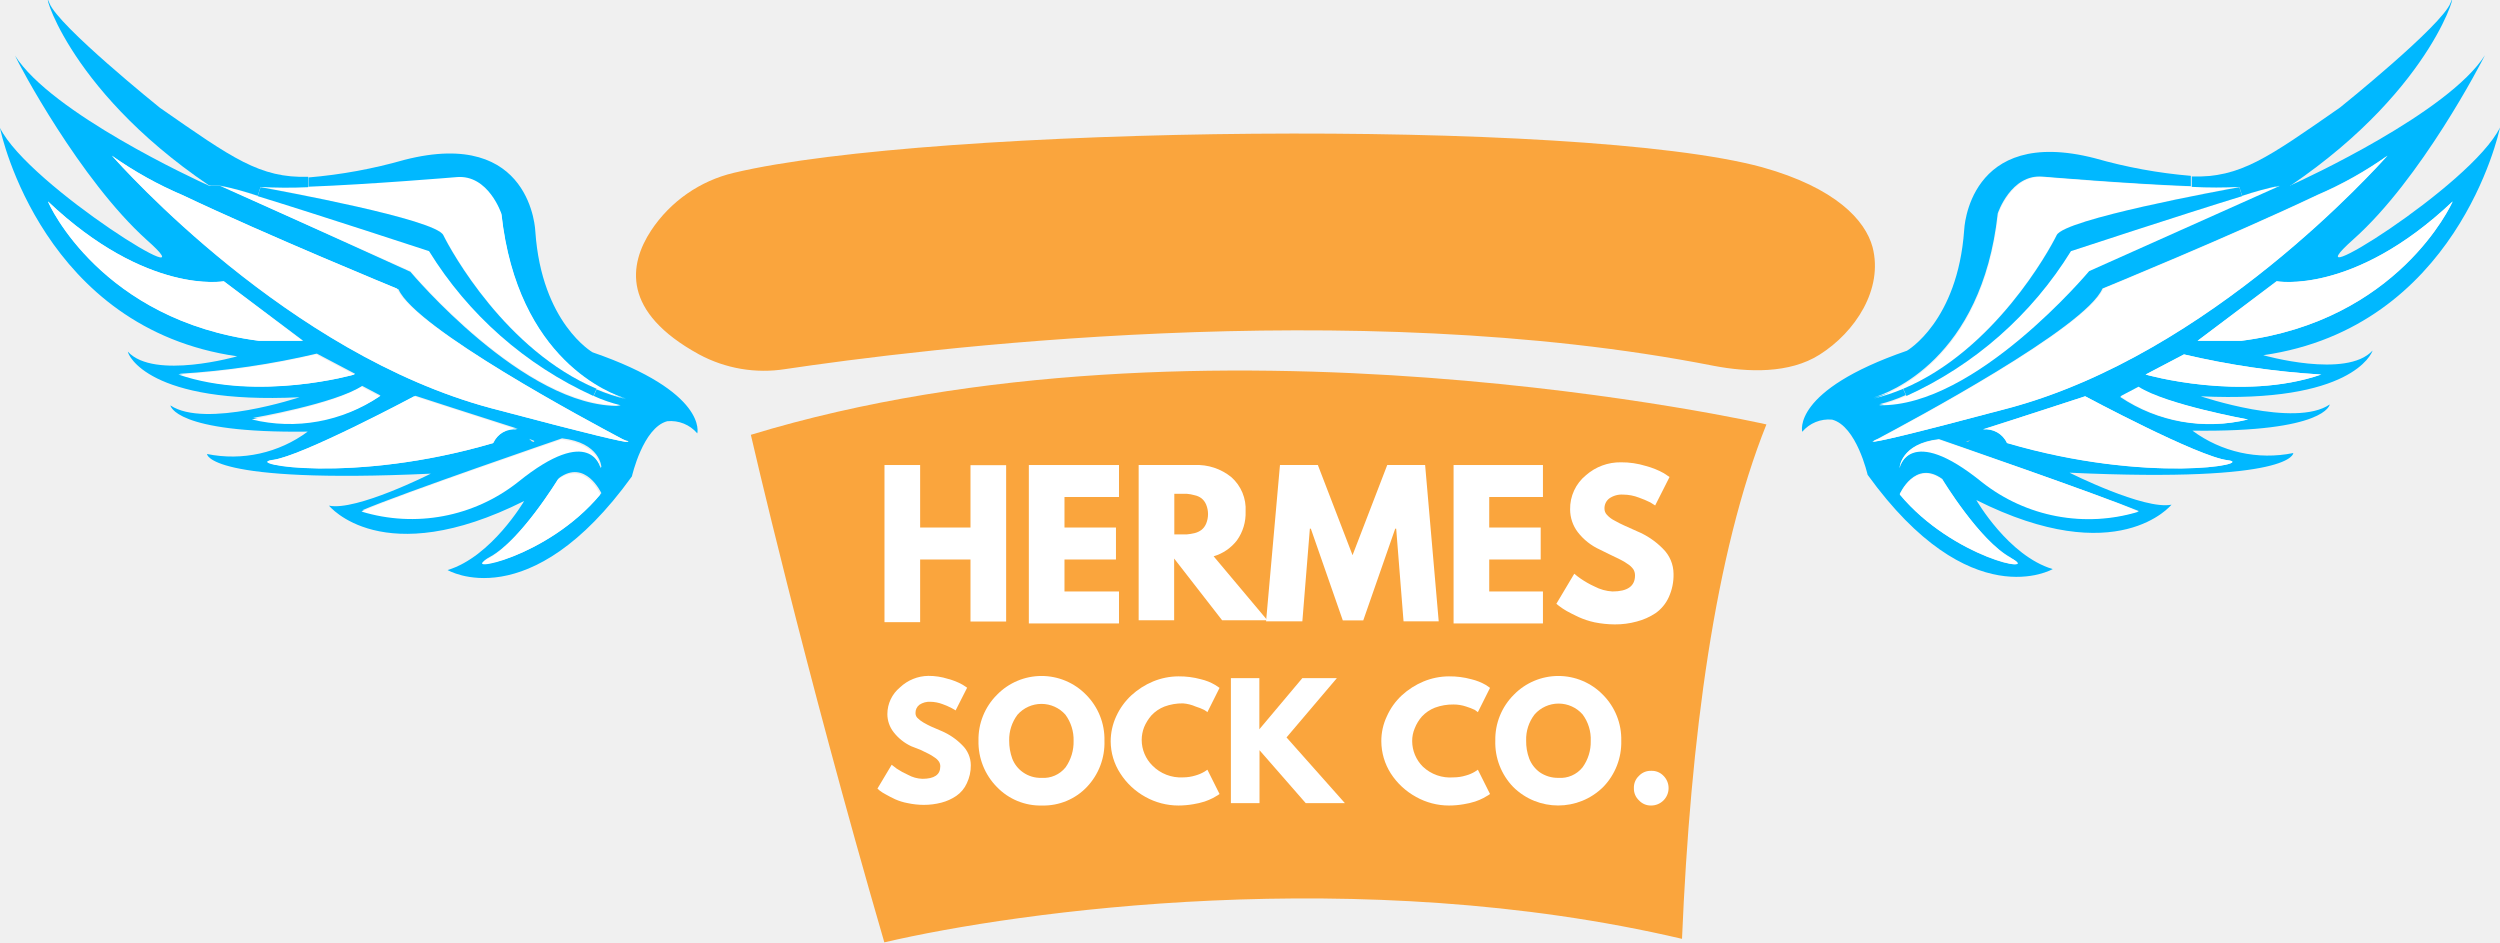
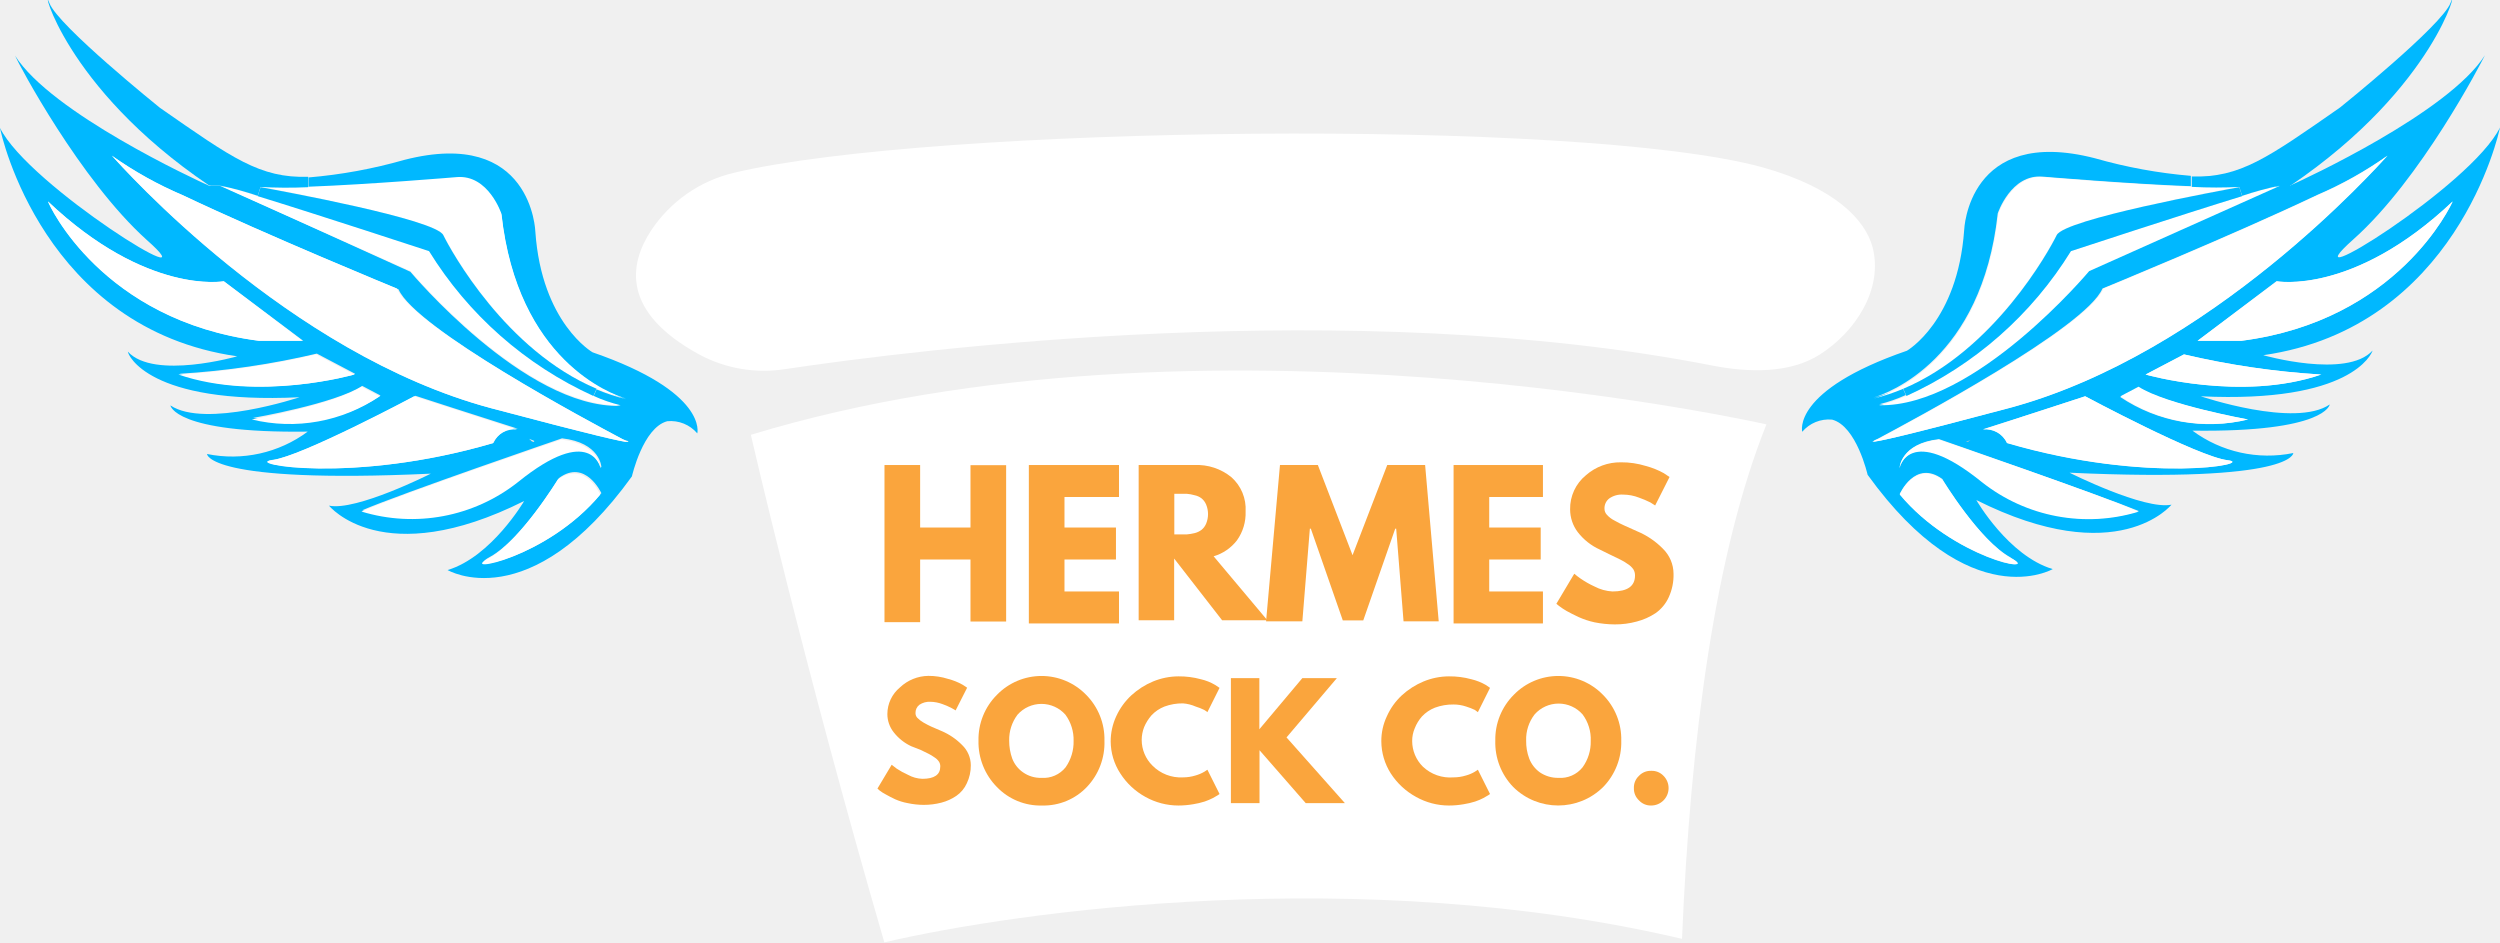
<svg xmlns="http://www.w3.org/2000/svg" viewBox="0 0 156.39 58.95">
  <defs>
-     <style>.cls-1{fill:#faa53d;}.cls-2{fill:#fff;}.cls-3{fill:#00b8ff;}.cls-4{fill:#b2b2b2;}</style>
+     <style>.cls-1{fill:#fff;}.cls-2{fill:#faa53d;}.cls-3{fill:#00b8ff;}.cls-4{fill:#b2b2b2;}</style>
  </defs>
  <g id="Layer_2" data-name="Layer 2">
    <g id="Layer_2-2" data-name="Layer 2">
      <path class="cls-1" d="M105.22,58.73c.53-12.58,2.06-24.14,5.28-32.18,0,0-35.15-8-63.53.65,0,0,3.28,14.32,8.35,31.75C63.67,57,85.07,54,105.22,58.73Z" />
      <path class="cls-1" d="M40.73,14.42c-1.39,2.12-1.86,5.09,3,7.75a8.55,8.55,0,0,0,5.39.92c8.18-1.22,35.39-4.67,58.06-.21,2.18.42,4.76.5,6.64-.69,2.25-1.42,4-4.11,3.32-6.73-.45-1.67-2.29-3.71-6.91-5-11.41-3.11-52-2.59-64.32.35A8.57,8.57,0,0,0,40.73,14.42Z" />
      <path class="cls-2" d="M57.56,35v3.92H55.33V29.09h2.23V33h3.15v-3.9h2.23v9.78H60.71V35Z" />
      <path class="cls-2" d="M70,29.09v2H66.59V33h3.22v2H66.59v2H70v2H64.36V29.09Z" />
      <path class="cls-2" d="M71.23,29.09h3.5a3.4,3.4,0,0,1,2.3.76A2.66,2.66,0,0,1,77.92,32a2.92,2.92,0,0,1-.54,1.8,2.86,2.86,0,0,1-1.46,1l3.36,4H76.45l-3-3.86v3.86H71.23Zm2.23,4.34h.78a3.31,3.31,0,0,0,.49-.08,1.2,1.2,0,0,0,.44-.21,1,1,0,0,0,.28-.38,1.56,1.56,0,0,0,0-1.2,1,1,0,0,0-.28-.38,1.05,1.05,0,0,0-.44-.2,2.44,2.44,0,0,0-.49-.09h-.78Z" />
      <path class="cls-2" d="M87.8,38.87l-.46-5.8h-.06l-2,5.74H84l-2-5.74h-.06l-.47,5.8H79.2l.87-9.78h2.37l2.17,5.64,2.17-5.64h2.37L90,38.87Z" />
      <path class="cls-2" d="M96.52,29.09v2H93.16V33h3.22v2H93.16v2h3.36v2H90.93V29.09Z" />
      <path class="cls-2" d="M101.4,28.92a5.17,5.17,0,0,1,1.56.23,4.92,4.92,0,0,1,1.12.45l.36.24-.9,1.78-.3-.19a6.21,6.21,0,0,0-.71-.3,2.77,2.77,0,0,0-1-.19,1.35,1.35,0,0,0-.86.24.77.77,0,0,0-.3.64.54.54,0,0,0,.14.37,1.56,1.56,0,0,0,.48.37c.23.13.43.23.61.31l.8.36a4.87,4.87,0,0,1,1.62,1.09,2.21,2.21,0,0,1,.67,1.58,3.31,3.31,0,0,1-.3,1.46,2.45,2.45,0,0,1-.83,1,3.87,3.87,0,0,1-1.17.52,5.06,5.06,0,0,1-1.38.18,6.57,6.57,0,0,1-1.26-.13,5,5,0,0,1-1-.33c-.28-.13-.53-.26-.75-.38a4.33,4.33,0,0,1-.48-.32l-.16-.13,1.12-1.88a4.65,4.65,0,0,0,.39.3,5.59,5.59,0,0,0,.88.5,2.72,2.72,0,0,0,1.12.31q1.41,0,1.41-1a.72.72,0,0,0-.1-.38,1.19,1.19,0,0,0-.36-.34,3,3,0,0,0-.45-.27l-.64-.31-.65-.32a3.66,3.66,0,0,1-1.38-1.09,2.36,2.36,0,0,1-.48-1.42,2.7,2.7,0,0,1,1-2.15A3.25,3.25,0,0,1,101.4,28.92Z" />
      <path class="cls-2" d="M58.07,42.28a4,4,0,0,1,1.24.19,3.75,3.75,0,0,1,.9.36l.29.19-.72,1.42-.24-.14a4.63,4.63,0,0,0-.57-.25,2.28,2.28,0,0,0-.77-.15,1.13,1.13,0,0,0-.69.19.63.63,0,0,0-.24.51.43.43,0,0,0,.11.3,1.76,1.76,0,0,0,.39.3c.18.1.34.19.48.25l.65.28a4,4,0,0,1,1.29.88,1.76,1.76,0,0,1,.54,1.26A2.55,2.55,0,0,1,60.48,49a1.91,1.91,0,0,1-.66.79,3,3,0,0,1-.93.42,4.32,4.32,0,0,1-1.11.14,4.88,4.88,0,0,1-1-.11A3.45,3.45,0,0,1,56,50c-.22-.1-.42-.21-.6-.31a2.43,2.43,0,0,1-.39-.25l-.12-.11.89-1.49.31.24a4.84,4.84,0,0,0,.71.39,2,2,0,0,0,.9.25c.75,0,1.12-.26,1.12-.77a.52.52,0,0,0-.08-.3.91.91,0,0,0-.28-.27,2.69,2.69,0,0,0-.36-.22l-.51-.25L57,46.68a3,3,0,0,1-1.1-.88,1.84,1.84,0,0,1-.39-1.13A2.17,2.17,0,0,1,56.3,43,2.63,2.63,0,0,1,58.07,42.28Z" />
      <path class="cls-2" d="M61.21,46.33a3.94,3.94,0,0,1,1.16-2.87,3.89,3.89,0,0,1,5.57,0,3.94,3.94,0,0,1,1.15,2.88A4,4,0,0,1,68,49.22a3.74,3.74,0,0,1-2.81,1.17,3.78,3.78,0,0,1-2.83-1.16A4,4,0,0,1,61.21,46.33Zm1.92,0a3.29,3.29,0,0,0,.19,1.12,1.86,1.86,0,0,0,.67.86,1.9,1.9,0,0,0,1.16.35A1.77,1.77,0,0,0,66.66,48a2.76,2.76,0,0,0,.5-1.65,2.65,2.65,0,0,0-.51-1.64,2,2,0,0,0-3,0A2.6,2.6,0,0,0,63.13,46.33Z" />
      <path class="cls-2" d="M74,48.63a2.66,2.66,0,0,0,.79-.12,2.37,2.37,0,0,0,.56-.24l.18-.12.76,1.52-.1.07-.31.18a4.06,4.06,0,0,1-.52.22,4.83,4.83,0,0,1-.72.17,5.52,5.52,0,0,1-.92.08,4.24,4.24,0,0,1-2.07-.54,4.34,4.34,0,0,1-1.57-1.47,3.7,3.7,0,0,1-.6-2,3.75,3.75,0,0,1,.35-1.58,4.13,4.13,0,0,1,.94-1.3,4.66,4.66,0,0,1,1.36-.87,4.22,4.22,0,0,1,1.59-.32,5.16,5.16,0,0,1,1.4.18,3.15,3.15,0,0,1,.9.36l.27.18-.76,1.52a1.58,1.58,0,0,0-.2-.14,3.51,3.51,0,0,0-.53-.21A2.44,2.44,0,0,0,74,44a3.24,3.24,0,0,0-1.16.2,2.23,2.23,0,0,0-.81.55,2.76,2.76,0,0,0-.46.74,2.22,2.22,0,0,0-.15.8,2.26,2.26,0,0,0,.67,1.6A2.49,2.49,0,0,0,74,48.63Z" />
      <path class="cls-2" d="M84.13,50.24H81.68l-2.89-3.31v3.31H77V42.42h1.78v3.2l2.69-3.2h2.16l-3.15,3.71Z" />
      <path class="cls-2" d="M90.92,48.63a2.66,2.66,0,0,0,.79-.12,2.2,2.2,0,0,0,.56-.24l.18-.12.76,1.52-.1.07-.31.18a3.53,3.53,0,0,1-.52.22,4.83,4.83,0,0,1-.72.17,5.43,5.43,0,0,1-.92.08,4.2,4.2,0,0,1-2.06-.54A4.37,4.37,0,0,1,87,48.38a3.78,3.78,0,0,1-.59-2,3.61,3.61,0,0,1,.35-1.58,4,4,0,0,1,.93-1.3,4.66,4.66,0,0,1,1.36-.87,4.22,4.22,0,0,1,1.59-.32,5.11,5.11,0,0,1,1.4.18,3.38,3.38,0,0,1,.91.36l.26.18-.76,1.52s-.11-.08-.19-.14a3.79,3.79,0,0,0-.54-.21,2.44,2.44,0,0,0-.8-.13,3.24,3.24,0,0,0-1.16.2,2.23,2.23,0,0,0-.81.55,2.49,2.49,0,0,0-.45.74,2,2,0,0,0-.16.8,2.26,2.26,0,0,0,.67,1.6A2.49,2.49,0,0,0,90.92,48.63Z" />
      <path class="cls-2" d="M93.54,46.33a3.94,3.94,0,0,1,1.16-2.87,3.89,3.89,0,0,1,5.57,0,3.94,3.94,0,0,1,1.15,2.88,4,4,0,0,1-1.13,2.89,4,4,0,0,1-5.63,0A4,4,0,0,1,93.54,46.33Zm1.93,0a3.06,3.06,0,0,0,.19,1.12,1.91,1.91,0,0,0,.66.86,2,2,0,0,0,1.17.35A1.77,1.77,0,0,0,99,48a2.7,2.7,0,0,0,.51-1.65A2.59,2.59,0,0,0,99,44.69a2,2,0,0,0-3,0A2.54,2.54,0,0,0,95.47,46.33Z" />
      <path class="cls-2" d="M103.29,48.22a1,1,0,0,1,.77.31,1.08,1.08,0,0,1,.32.78,1.09,1.09,0,0,1-1.09,1.08,1,1,0,0,1-.76-.32,1,1,0,0,1-.32-.76,1,1,0,0,1,.32-.78A1,1,0,0,1,103.29,48.22Z" />
      <g id="_Group_" data-name="&lt;Group&gt;">
        <path class="cls-3" d="M3,12.6c.09.23,3.42,7.47,13.24,8.72h2.73L14,17.59S9.17,18.48,3,12.6Zm10.18-1s0,0-.05,0h.65L25.67,17s7.16,8.55,13.13,8.39a9.19,9.19,0,0,1-1.68-.58l.2-.45a12.4,12.4,0,0,0,1.84.61c-.92-.27-6.78-2.38-7.79-11.52,0,0-.87-2.48-2.81-2.3,0,0-5.46.46-9.26.6l0-.65a31.28,31.28,0,0,0,6-1.1c8-2.05,8.19,4.5,8.19,4.5.4,5.72,3.58,7.54,3.58,7.54,7.24,2.5,6.55,5.07,6.55,5.07a2.19,2.19,0,0,0-1.88-.76c-1.52.4-2.21,3.45-2.21,3.45C33.12,38.7,28,35.66,28,35.66c2.75-.83,4.79-4.32,4.79-4.32-8.88,4.45-12.21.29-12.21.29,1.7.36,6.37-2,6.37-2-14,.65-14-1.23-14-1.23a7.92,7.92,0,0,0,6.3-1.4c-8.36.11-8.59-1.64-8.59-1.64,2.17,1.46,8.08-.51,8.08-.51C9.3,25.31,8,22.2,8,22c1.63,1.78,6.84.29,6.84.29C2.75,20.56.07,8.42,0,8c1.77,3.62,13.55,10.87,9.17,7C5,11.24,1.16,4,.94,3.48c2.26,3.58,11.29,7.76,12.14,8.14A.08.08,0,0,0,13.13,11.64Zm26.14,16h0A3.21,3.21,0,0,0,39,27.5h0c-2.08-1.1-13-6.94-14.07-9.4,0,0-8.07-3.31-13.42-5.85,0,0,0,0,0,0a0,0,0,0,1,0,0A24.53,24.53,0,0,1,7,9.74c.65.72,11,12.39,23.71,15.79C37.19,27.25,39.05,27.68,39.27,27.65Zm-1.7,1.61s-.07-1.52-2.46-1.79c0,0-10.06,3.45-12.5,4.5a10.72,10.72,0,0,0,9.79-1.86C37,26.4,37.57,29.26,37.57,29.26Zm0,1.64s-1-2.17-2.66-.94c0,0-2.33,3.84-4.3,4.92S34.22,34.94,37.57,30.9Zm-4.2-3.25c.06,0-.09-.06-.32-.15C33.21,27.56,33.3,27.63,33.37,27.65Zm-2.53.07a1.47,1.47,0,0,1,1.5-.85c-2-.63-6.4-2.06-6.4-2.06s-7,3.76-8.9,4S22,30.31,30.84,27.72Zm-7.09-2.93-1.14-.6c-1.72,1.12-6.82,2-6.82,2A10,10,0,0,0,23.75,24.79Zm-1.59-1.36-2.39-1.26a51,51,0,0,1-8.57,1.26C16.17,25.15,22.16,23.43,22.16,23.43Z" />
-         <path class="cls-2" d="M39.27,27.65h0c-.25,0-2.1-.4-8.57-2.12C18.05,22.13,7.67,10.46,7,9.74a23.43,23.43,0,0,0,4.41,2.46l0,0,0,0c5.35,2.54,13.42,5.85,13.42,5.85,1.05,2.46,12,8.3,14.07,9.4h0A2.25,2.25,0,0,1,39.27,27.65Z" />
-         <path class="cls-2" d="M38.82,25.35c-6,.13-13.13-8.39-13.13-8.39L13.75,11.62a21.5,21.5,0,0,1,2.4.65c3.78,1.16,10.71,3.44,10.71,3.44a23.31,23.31,0,0,0,10.28,9.06A9.19,9.19,0,0,0,38.82,25.35Z" />
-         <path class="cls-2" d="M39.16,24.93a12.4,12.4,0,0,1-1.84-.61c-5.68-2.39-9.12-8.7-9.59-9.64s-10.2-2.77-11.43-3l-.09,0a29.46,29.46,0,0,0,3.09,0c3.8-.14,9.26-.6,9.26-.6,2-.18,2.81,2.3,2.81,2.3C32.38,22.55,38.24,24.66,39.16,24.93Z" />
+         <path class="cls-1" d="M39.27,27.65h0c-.25,0-2.1-.4-8.57-2.12C18.05,22.13,7.67,10.46,7,9.74a23.43,23.43,0,0,0,4.41,2.46l0,0,0,0c5.35,2.54,13.42,5.85,13.42,5.85,1.05,2.46,12,8.3,14.07,9.4h0A2.25,2.25,0,0,1,39.27,27.65Z" />
+         <path class="cls-1" d="M38.82,25.35c-6,.13-13.13-8.39-13.13-8.39L13.75,11.62a21.5,21.5,0,0,1,2.4.65c3.78,1.16,10.71,3.44,10.71,3.44a23.31,23.31,0,0,0,10.28,9.06A9.19,9.19,0,0,0,38.82,25.35Z" />
+         <path class="cls-1" d="M39.16,24.93a12.4,12.4,0,0,1-1.84-.61c-5.68-2.39-9.12-8.7-9.59-9.64s-10.2-2.77-11.43-3l-.09,0a29.46,29.46,0,0,0,3.09,0c3.8-.14,9.26-.6,9.26-.6,2-.18,2.81,2.3,2.81,2.3C32.38,22.55,38.24,24.66,39.16,24.93Z" />
        <path class="cls-3" d="M37.32,24.32l-.2.45a23.55,23.55,0,0,1-10.28-9.06s-6.94-2.28-10.72-3.44l.18-.56c1.21.22,10.94,2,11.43,3S31.64,21.93,37.32,24.32Z" />
-         <path class="cls-2" d="M35.11,27.5c2.39.27,2.46,1.79,2.46,1.79s-.58-2.84-5.17.87A10.73,10.73,0,0,1,22.61,32C25.05,30.92,35.11,27.5,35.11,27.5Z" />
-         <path class="cls-2" d="M34.89,30c1.72-1.23,2.66.94,2.66.94-3.33,4-8.93,5-7,4S34.89,30,34.89,30Z" />
+         <path class="cls-1" d="M35.11,27.5c2.39.27,2.46,1.79,2.46,1.79s-.58-2.84-5.17.87A10.73,10.73,0,0,1,22.61,32C25.05,30.92,35.11,27.5,35.11,27.5Z" />
+         <path class="cls-1" d="M34.89,30c1.72-1.23,2.66.94,2.66.94-3.33,4-8.93,5-7,4S34.89,30,34.89,30Z" />
        <path class="cls-4" d="M33.05,27.5c.23.09.38.15.32.15S33.21,27.56,33.05,27.5Z" />
-         <path class="cls-2" d="M32.34,26.87a1.47,1.47,0,0,0-1.5.85C22,30.31,15.21,29,17,28.79s8.9-4,8.9-4Z" />
-         <path class="cls-2" d="M22.61,24.19l1.14.6a10,10,0,0,1-8,1.45S20.89,25.31,22.61,24.19Z" />
-         <path class="cls-2" d="M19.77,22.17l2.39,1.26s-6,1.72-11,0A51,51,0,0,0,19.77,22.17Z" />
+         <path class="cls-1" d="M32.34,26.87a1.47,1.47,0,0,0-1.5.85C22,30.31,15.21,29,17,28.79s8.9-4,8.9-4Z" />
+         <path class="cls-1" d="M22.61,24.19l1.14.6a10,10,0,0,1-8,1.45S20.89,25.31,22.61,24.19Z" />
+         <path class="cls-1" d="M19.77,22.17l2.39,1.26s-6,1.72-11,0A51,51,0,0,0,19.77,22.17Z" />
        <path class="cls-3" d="M16.21,11.69a.16.16,0,0,1,.09,0l-.18.56a19.89,19.89,0,0,0-2.39-.65h-.65C3.89,5.38,2.57-1.22,3.09.19S10,6.74,10,6.74c4.54,3.16,6.26,4.41,9.28,4.32l0,.65A29.46,29.46,0,0,1,16.21,11.69Z" />
-         <path class="cls-2" d="M18.92,21.32H16.19C6.37,20.05,3.06,12.83,3,12.6c6.22,5.88,11,5,11,5Z" />
+         <path class="cls-1" d="M18.92,21.32H16.19C6.37,20.05,3.06,12.83,3,12.6c6.22,5.88,11,5,11,5Z" />
      </g>
      <g id="_Group_2" data-name="&lt;Group&gt;">
        <path class="cls-3" d="M142.41,17.59l-4.94,3.73h2.73c9.81-1.25,13.14-8.49,13.23-8.72C147.22,18.48,142.41,17.59,142.41,17.59Zm.89-6c.85-.38,9.89-4.56,12.15-8.14-.23.47-4,7.76-8.23,11.52-4.39,3.91,7.4-3.34,9.17-7-.07.38-2.75,12.52-14.81,14.25,0,0,5.21,1.49,6.84-.29-.06.2-1.34,3.31-10.75,2.86,0,0,5.9,2,8.07.51,0,0-.22,1.75-8.59,1.64a7.93,7.93,0,0,0,6.31,1.4s.07,1.88-14,1.23c0,0,4.68,2.35,6.38,2,0,0-3.34,4.16-12.21-.29,0,0,2,3.49,4.78,4.32,0,0-5.16,3-11.58-5.9,0,0-.69-3.05-2.22-3.45a2.18,2.18,0,0,0-1.87.76s-.7-2.57,6.55-5.07c0,0,3.17-1.82,3.58-7.54,0,0,.22-6.55,8.18-4.5a31.36,31.36,0,0,0,6,1.1l0,.65c-3.8-.14-9.26-.6-9.26-.6-2-.18-2.82,2.3-2.82,2.3-1,9.14-6.86,11.25-7.78,11.52a12.67,12.67,0,0,0,1.83-.61l.2.45a9.28,9.28,0,0,1-1.67.58c6,.16,13.12-8.39,13.12-8.39l11.95-5.34h.64s0,0,0,0A.06.06,0,0,0,143.3,11.62ZM125.64,25.53c12.68-3.4,23-15.07,23.7-15.79a23.94,23.94,0,0,1-4.4,2.46s0,0,0,0,0,0,0,0c-5.34,2.54-13.42,5.85-13.42,5.85-1.05,2.46-12,8.3-14.06,9.4h0a1.67,1.67,0,0,0-.29.15h0C117.34,27.68,119.2,27.25,125.64,25.53ZM124,30.11a10.74,10.74,0,0,0,9.8,1.86c-2.44-1-12.5-4.5-12.5-4.5-2.4.27-2.46,1.79-2.46,1.79S119.4,26.4,124,30.11Zm1.79,4.77c-2-1.08-4.29-4.92-4.29-4.92-1.7-1.23-2.66.94-2.66.94C122.17,34.94,127.74,36,125.77,34.88Zm-2.44-7.38c-.22.09-.38.15-.31.15S123.18,27.56,123.33,27.5Zm16,1.29c-1.86-.22-8.91-4-8.91-4s-4.36,1.43-6.39,2.06a1.47,1.47,0,0,1,1.5.85C134.4,30.31,141.18,29,139.35,28.79Zm1.25-2.55s-5.1-.93-6.82-2l-1.14.6A10,10,0,0,0,140.6,26.24Zm4.58-2.81a50.74,50.74,0,0,1-8.56-1.26l-2.4,1.26S140.22,25.15,145.18,23.43Z" />
-         <path class="cls-2" d="M117.12,27.65h0c.24,0,2.1-.4,8.56-2.12,12.66-3.4,23-15.07,23.68-15.79A23.23,23.23,0,0,1,145,12.2l0,0,0,0c-5.34,2.54-13.41,5.85-13.41,5.85-1.06,2.46-12,8.3-14.07,9.4h0A1.43,1.43,0,0,0,117.12,27.65Z" />
-         <path class="cls-2" d="M117.56,25.35c6,.13,13.13-8.39,13.13-8.39l11.94-5.34a22.31,22.31,0,0,0-2.39.65c-3.78,1.16-10.71,3.44-10.71,3.44a23.27,23.27,0,0,1-10.29,9.06A9.19,9.19,0,0,1,117.56,25.35Z" />
-         <path class="cls-2" d="M117.23,24.93a12.67,12.67,0,0,0,1.83-.61c5.68-2.39,9.13-8.7,9.6-9.64s10.19-2.77,11.42-3c0,0,.07,0,.09,0a29.22,29.22,0,0,1-3.08,0c-3.8-.14-9.26-.6-9.26-.6-2-.18-2.82,2.3-2.82,2.3C124,22.55,118.15,24.66,117.23,24.93Z" />
+         <path class="cls-1" d="M117.12,27.65h0c.24,0,2.1-.4,8.56-2.12,12.66-3.4,23-15.07,23.68-15.79A23.23,23.23,0,0,1,145,12.2l0,0,0,0c-5.34,2.54-13.41,5.85-13.41,5.85-1.06,2.46-12,8.3-14.07,9.4h0A1.43,1.43,0,0,0,117.12,27.65Z" />
+         <path class="cls-1" d="M117.56,25.35c6,.13,13.13-8.39,13.13-8.39l11.94-5.34a22.31,22.31,0,0,0-2.39.65c-3.78,1.16-10.71,3.44-10.71,3.44a23.27,23.27,0,0,1-10.29,9.06A9.19,9.19,0,0,1,117.56,25.35Z" />
+         <path class="cls-1" d="M117.23,24.93a12.67,12.67,0,0,0,1.83-.61c5.68-2.39,9.13-8.7,9.6-9.64s10.19-2.77,11.42-3c0,0,.07,0,.09,0a29.22,29.22,0,0,1-3.08,0c-3.8-.14-9.26-.6-9.26-.6-2-.18-2.82,2.3-2.82,2.3C124,22.55,118.15,24.66,117.23,24.93Z" />
        <path class="cls-3" d="M119.06,24.32l.2.45a23.51,23.51,0,0,0,10.29-9.06s6.93-2.28,10.71-3.44l-.18-.56c-1.2.22-10.93,2-11.42,3S124.74,21.93,119.06,24.32Z" />
-         <path class="cls-2" d="M121.28,27.5c-2.4.27-2.46,1.79-2.46,1.79s.58-2.84,5.16.87a10.75,10.75,0,0,0,9.8,1.85C131.34,30.92,121.28,27.5,121.28,27.5Z" />
-         <path class="cls-2" d="M121.5,30c-1.72-1.23-2.66.94-2.66.94,3.33,4,8.92,5,7,4S121.5,30,121.5,30Z" />
+         <path class="cls-1" d="M121.28,27.5c-2.4.27-2.46,1.79-2.46,1.79s.58-2.84,5.16.87a10.75,10.75,0,0,0,9.8,1.85C131.34,30.92,121.28,27.5,121.28,27.5Z" />
+         <path class="cls-1" d="M121.5,30c-1.72-1.23-2.66.94-2.66.94,3.33,4,8.92,5,7,4S121.5,30,121.5,30Z" />
        <path class="cls-4" d="M123.33,27.5c-.22.09-.38.15-.31.15S123.18,27.56,123.33,27.5Z" />
-         <path class="cls-2" d="M124.05,26.87a1.47,1.47,0,0,1,1.5.85c8.85,2.59,15.63,1.28,13.8,1.07s-8.91-4-8.91-4Z" />
-         <path class="cls-2" d="M133.78,24.19l-1.14.6a10,10,0,0,0,8,1.45S135.5,25.31,133.78,24.19Z" />
-         <path class="cls-2" d="M136.62,22.17l-2.4,1.26s6,1.72,11,0A50.74,50.74,0,0,1,136.62,22.17Z" />
+         <path class="cls-1" d="M124.05,26.87a1.47,1.47,0,0,1,1.5.85c8.85,2.59,15.63,1.28,13.8,1.07s-8.91-4-8.91-4Z" />
+         <path class="cls-1" d="M133.78,24.19l-1.14.6a10,10,0,0,0,8,1.45S135.5,25.31,133.78,24.19Z" />
+         <path class="cls-1" d="M136.62,22.17l-2.4,1.26s6,1.72,11,0A50.74,50.74,0,0,1,136.62,22.17Z" />
        <path class="cls-3" d="M140.17,11.69l-.09,0,.18.56a20.33,20.33,0,0,1,2.4-.65h.64c9.19-6.24,10.51-12.84,10-11.43s-6.91,6.55-6.91,6.55c-4.54,3.16-6.26,4.41-9.28,4.32l0,.65A29.22,29.22,0,0,0,140.17,11.69Z" />
-         <path class="cls-2" d="M137.47,21.32h2.73c9.81-1.27,13.12-8.49,13.23-8.72-6.21,5.88-11,5-11,5Z" />
+         <path class="cls-1" d="M137.47,21.32h2.73c9.81-1.27,13.12-8.49,13.23-8.72-6.21,5.88-11,5-11,5Z" />
      </g>
    </g>
  </g>
</svg>
